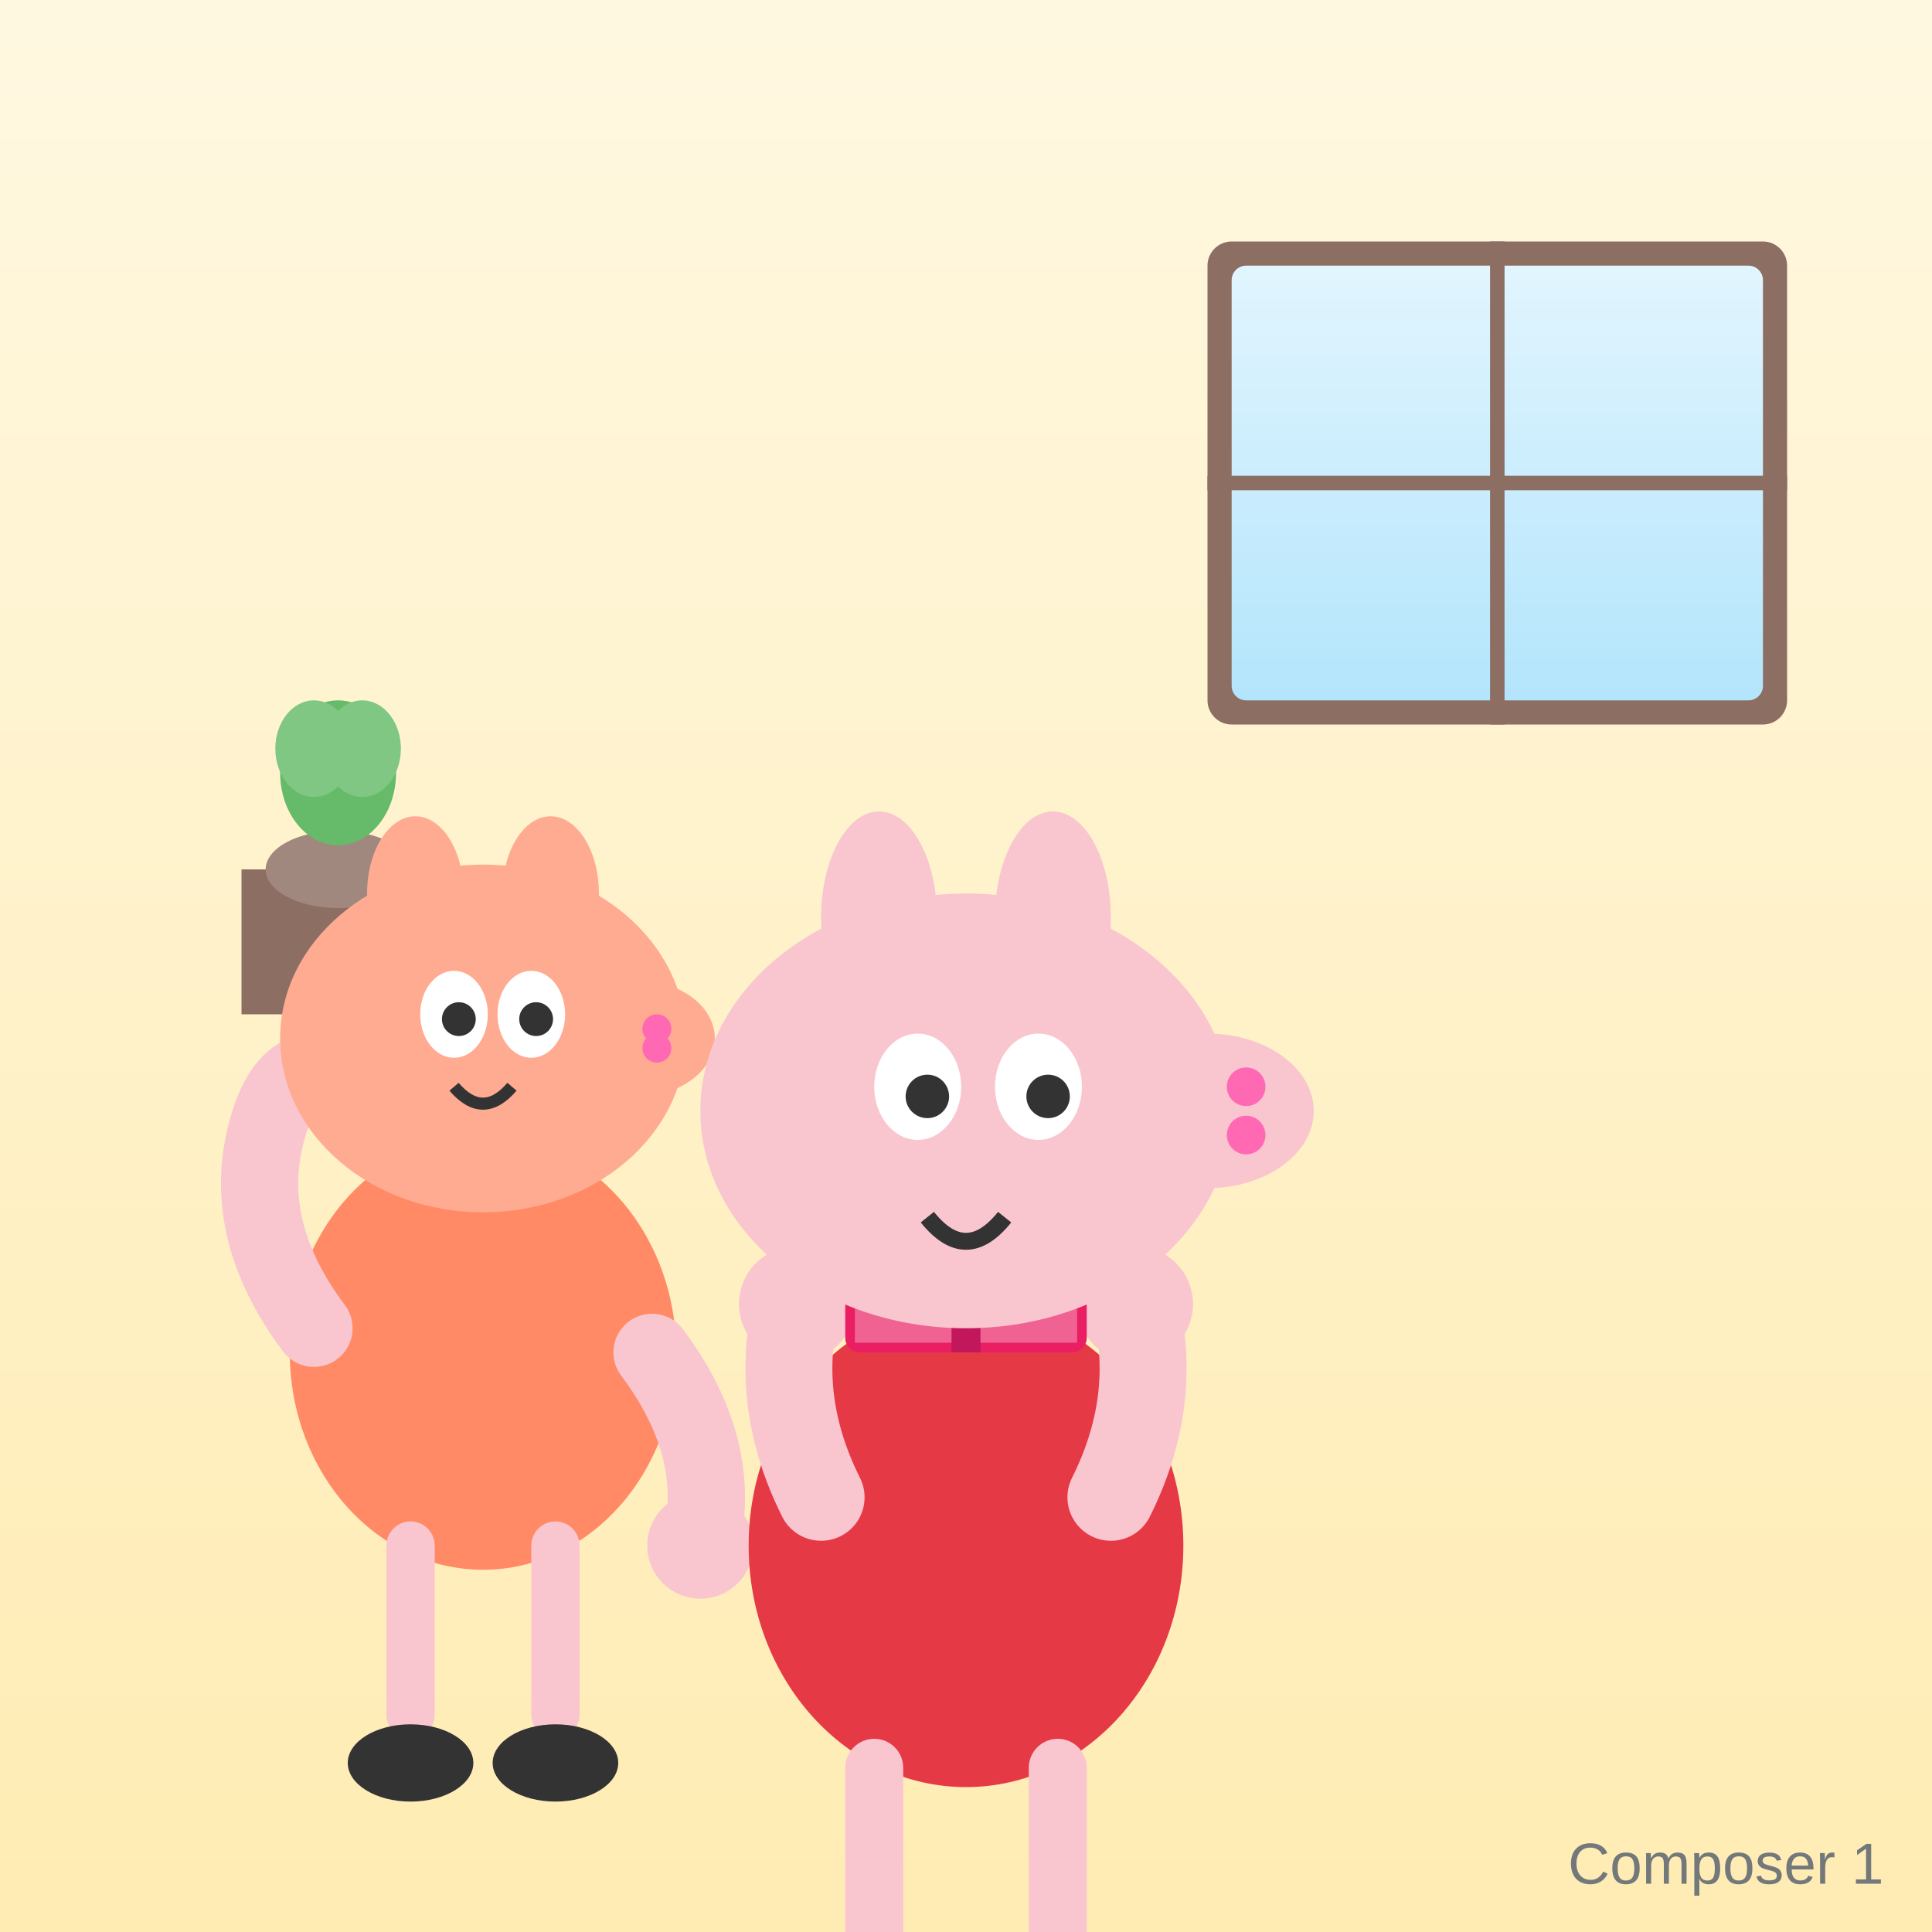
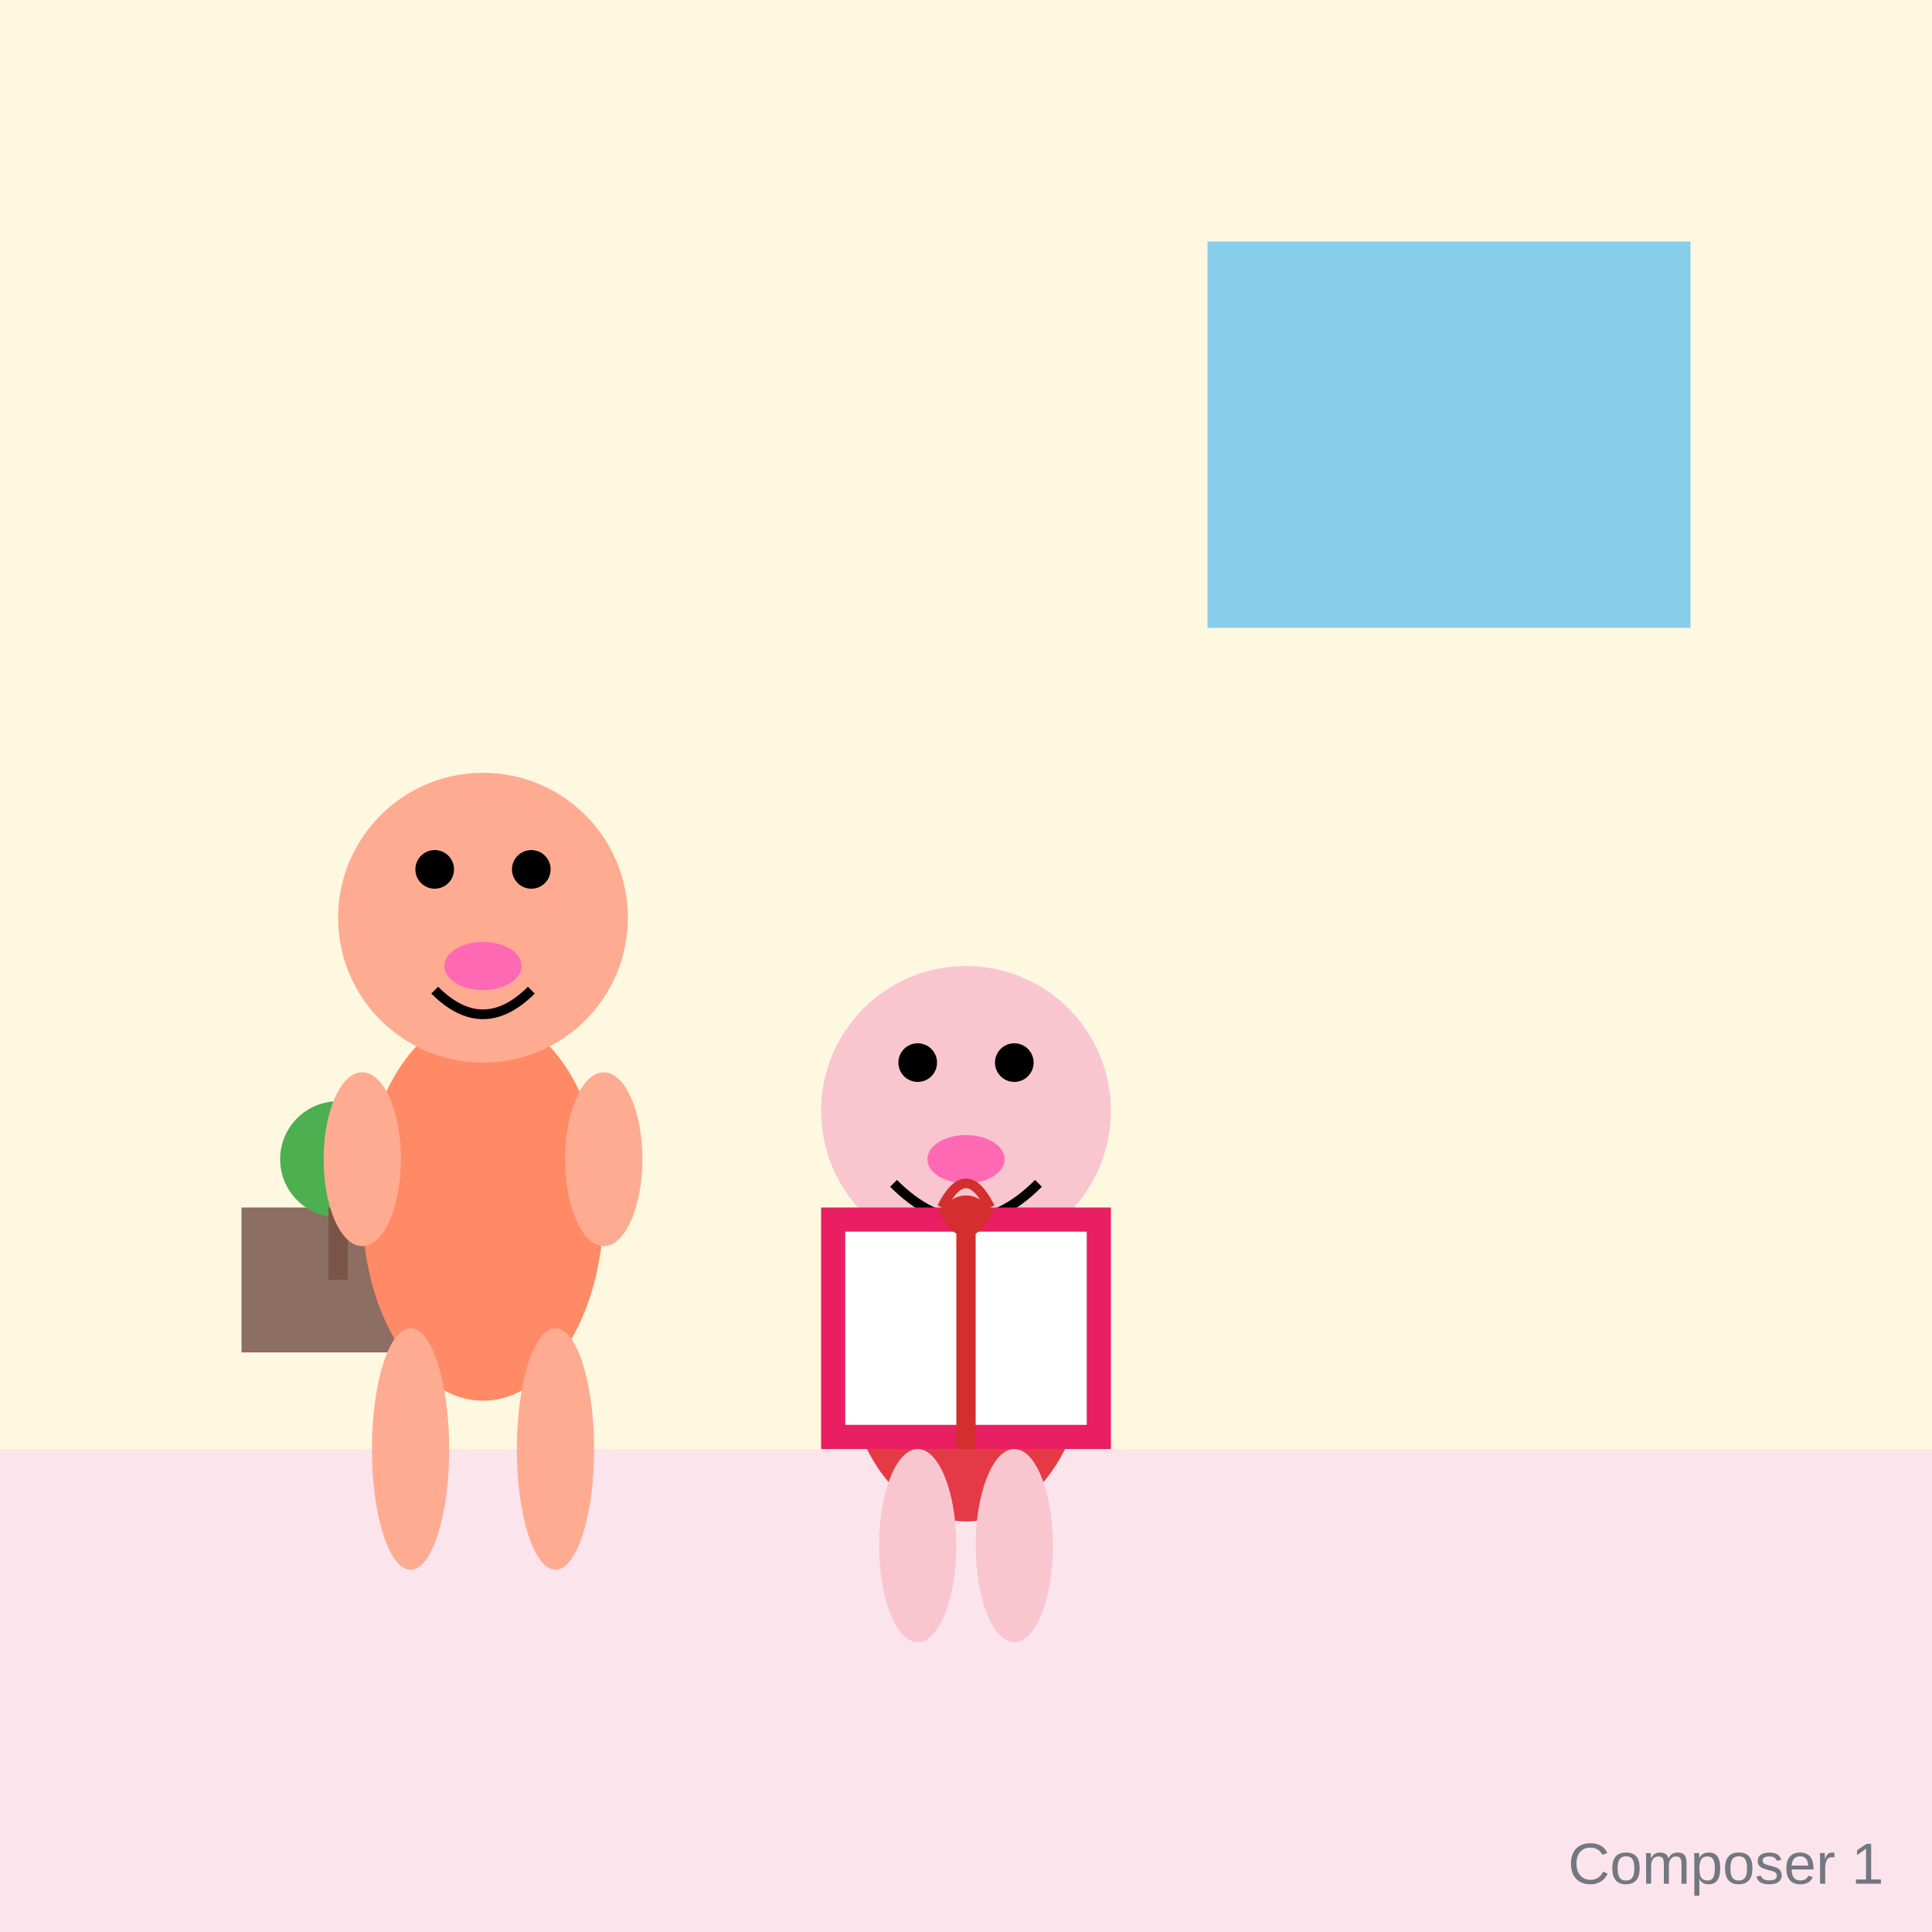
- <svg xmlns="http://www.w3.org/2000/svg" width="400" height="400" viewBox="0 0 400 400" role="img" aria-label="Thank you">
-   <defs>
-     <linearGradient id="livingRoomBg" x1="0%" y1="0%" x2="0%" y2="100%">
-       <stop offset="0%" stop-color="#FFF8E1" />
-       <stop offset="100%" stop-color="#FFECB3" />
-     </linearGradient>
-     <linearGradient id="windowDaylight" x1="0%" y1="0%" x2="0%" y2="100%">
-       <stop offset="0%" stop-color="#E1F5FE" />
-       <stop offset="100%" stop-color="#B3E5FC" />
-     </linearGradient>
-   </defs>
-   <rect width="400" height="400" fill="url(#livingRoomBg)" />
-   <rect x="250" y="50" width="120" height="100" rx="5" fill="#8D6E63" />
-   <rect x="255" y="55" width="110" height="90" rx="3" fill="url(#windowDaylight)" />
-   <line x1="310" y1="50" x2="310" y2="150" stroke="#8D6E63" stroke-width="3" />
-   <line x1="250" y1="100" x2="370" y2="100" stroke="#8D6E63" stroke-width="3" />
-   <rect x="50" y="180" width="40" height="30" fill="#8D6E63" />
-   <ellipse cx="70" cy="180" rx="15" ry="8" fill="#A1887F" />
-   <ellipse cx="70" cy="160" rx="12" ry="15" fill="#66BB6A" />
-   <ellipse cx="65" cy="155" rx="8" ry="10" fill="#81C784" />
-   <ellipse cx="75" cy="155" rx="8" ry="10" fill="#81C784" />
-   <g transform="translate(100, 250)">
-     <ellipse cx="0" cy="30" rx="40" ry="45" fill="#FF8A65" />
-     <rect x="-20" y="65" width="10" height="45" rx="5" fill="#F9C6CF" />
-     <rect x="10" y="65" width="10" height="45" rx="5" fill="#F9C6CF" />
-     <ellipse cx="-15" cy="115" rx="13" ry="8" fill="#333" />
-     <ellipse cx="15" cy="115" rx="13" ry="8" fill="#333" />
-     <path d="M -35 25 Q -50 5 -45 -15 Q -40 -35 -25 -25" stroke="#F9C6CF" stroke-width="16" stroke-linecap="round" fill="none" />
-     <circle cx="-25" cy="-25" r="11" fill="#F9C6CF" />
-     <path d="M 35 30 Q 50 50 45 70" stroke="#F9C6CF" stroke-width="16" stroke-linecap="round" fill="none" />
-     <circle cx="45" cy="70" r="11" fill="#F9C6CF" />
-     <ellipse cx="0" cy="-35" rx="42" ry="36" fill="#FFAB91" />
-     <ellipse cx="32" cy="-35" rx="16" ry="12" fill="#FFAB91" />
-     <circle cx="36" cy="-37" r="3" fill="#FF69B4" />
-     <circle cx="36" cy="-33" r="3" fill="#FF69B4" />
-     <ellipse cx="-14" cy="-65" rx="10" ry="16" fill="#FFAB91" />
-     <ellipse cx="14" cy="-65" rx="10" ry="16" fill="#FFAB91" />
-     <ellipse cx="-6" cy="-40" rx="7" ry="9" fill="white" />
-     <ellipse cx="10" cy="-40" rx="7" ry="9" fill="white" />
-     <circle cx="-5" cy="-39" r="3.5" fill="#333" />
-     <circle cx="11" cy="-39" r="3.5" fill="#333" />
-     <path d="M -6 -25 Q 0 -18 6 -25" stroke="#333" stroke-width="2.5" fill="none" />
-   </g>
-   <g transform="translate(200, 280)">
-     <ellipse cx="0" cy="40" rx="45" ry="50" fill="#E63946" />
-     <rect x="-25" y="80" width="12" height="50" rx="6" fill="#F9C6CF" />
-     <rect x="13" y="80" width="12" height="50" rx="6" fill="#F9C6CF" />
-     <ellipse cx="-19" cy="135" rx="15" ry="8" fill="#333" />
-     <ellipse cx="19" cy="135" rx="15" ry="8" fill="#333" />
-     <g transform="translate(0, 10)">
-       <path d="M -30 20 Q -40 0 -35 -20" stroke="#F9C6CF" stroke-width="18" stroke-linecap="round" fill="none" />
-       <circle cx="-35" cy="-20" r="12" fill="#F9C6CF" />
-       <path d="M 30 20 Q 40 0 35 -20" stroke="#F9C6CF" stroke-width="18" stroke-linecap="round" fill="none" />
-       <circle cx="35" cy="-20" r="12" fill="#F9C6CF" />
-     </g>
-     <g transform="translate(0, -10)">
-       <rect x="-25" y="-30" width="50" height="40" rx="3" fill="#E91E63" />
-       <rect x="-23" y="-28" width="46" height="36" fill="#F06292" />
-       <ellipse cx="-10" cy="-35" rx="8" ry="5" fill="#C2185B" />
-       <ellipse cx="10" cy="-35" rx="8" ry="5" fill="#C2185B" />
-       <rect x="-2" y="-40" width="4" height="10" fill="#C2185B" />
-       <rect x="-3" y="-30" width="6" height="40" fill="#C2185B" />
-     </g>
-     <ellipse cx="0" cy="-50" rx="55" ry="45" fill="#F9C6CF" />
-     <ellipse cx="50" cy="-50" rx="22" ry="16" fill="#F9C6CF" />
-     <circle cx="58" cy="-55" r="4" fill="#FF69B4" />
-     <circle cx="58" cy="-45" r="4" fill="#FF69B4" />
-     <ellipse cx="-18" cy="-90" rx="12" ry="22" fill="#F9C6CF" />
-     <ellipse cx="18" cy="-90" rx="12" ry="22" fill="#F9C6CF" />
-     <ellipse cx="-10" cy="-55" rx="9" ry="11" fill="white" />
-     <ellipse cx="15" cy="-55" rx="9" ry="11" fill="white" />
-     <circle cx="-8" cy="-53" r="4.5" fill="#333" />
-     <circle cx="17" cy="-53" r="4.5" fill="#333" />
-     <path d="M -8 -28 Q 0 -18 8 -28" stroke="#333" stroke-width="3.5" fill="none" />
-   </g>
+ <svg xmlns="http://www.w3.org/2000/svg" viewBox="0 0 400 400">
+   <rect width="400" height="400" fill="#FFF8E1" />
+   <rect x="0" y="300" width="400" height="100" fill="#FCE4EC" />
+   <rect x="250" y="50" width="100" height="80" fill="#87CEEB" />
+   <rect x="50" y="250" width="40" height="30" fill="#8D6E63" />
+   <circle cx="70" cy="240" r="12" fill="#4CAF50" />
+   <rect x="68" y="250" width="4" height="15" fill="#795548" />
+   <ellipse cx="100" cy="250" rx="25" ry="40" fill="#FF8A65" />
+   <circle cx="100" cy="190" r="30" fill="#FFAB91" />
+   <ellipse cx="100" cy="200" rx="8" ry="5" fill="#FF69B4" />
+   <circle cx="90" cy="180" r="4" fill="#000" />
+   <circle cx="110" cy="180" r="4" fill="#000" />
+   <path d="M90 205 Q100 215 110 205" stroke="#000" stroke-width="2" fill="none" />
+   <ellipse cx="75" cy="240" rx="8" ry="18" fill="#FFAB91" />
+   <ellipse cx="125" cy="240" rx="8" ry="18" fill="#FFAB91" />
+   <ellipse cx="85" cy="300" rx="8" ry="25" fill="#FFAB91" />
+   <ellipse cx="115" cy="300" rx="8" ry="25" fill="#FFAB91" />
+   <ellipse cx="200" cy="280" rx="25" ry="35" fill="#E63946" />
+   <circle cx="200" cy="230" r="30" fill="#F9C6CF" />
+   <ellipse cx="200" cy="240" rx="8" ry="5" fill="#FF69B4" />
+   <circle cx="190" cy="220" r="4" fill="#000" />
+   <circle cx="210" cy="220" r="4" fill="#000" />
+   <path d="M185 245 Q200 260 215 245" stroke="#000" stroke-width="2" fill="none" />
+   <ellipse cx="185" cy="270" rx="8" ry="15" fill="#F9C6CF" />
+   <ellipse cx="215" cy="270" rx="8" ry="15" fill="#F9C6CF" />
+   <ellipse cx="190" cy="320" rx="8" ry="20" fill="#F9C6CF" />
+   <ellipse cx="210" cy="320" rx="8" ry="20" fill="#F9C6CF" />
+   <rect x="170" y="250" width="60" height="50" fill="#E91E63" />
+   <rect x="175" y="255" width="50" height="40" fill="#FFF" />
+   <path d="M195 250 Q200 245 205 250 Q200 255 195 250" fill="#D32F2F" />
+   <path d="M195 250 Q200 240 205 250" stroke="#D32F2F" stroke-width="2" fill="none" />
+   <path d="M195 250 Q200 260 205 250" stroke="#D32F2F" stroke-width="2" fill="none" />
+   <rect x="198" y="250" width="4" height="50" fill="#D32F2F" />
  <text x="390" y="390" text-anchor="end" font-family="Arial, sans-serif" font-size="12" fill="#5B6470" opacity="0.85">Composer 1</text>
</svg>
